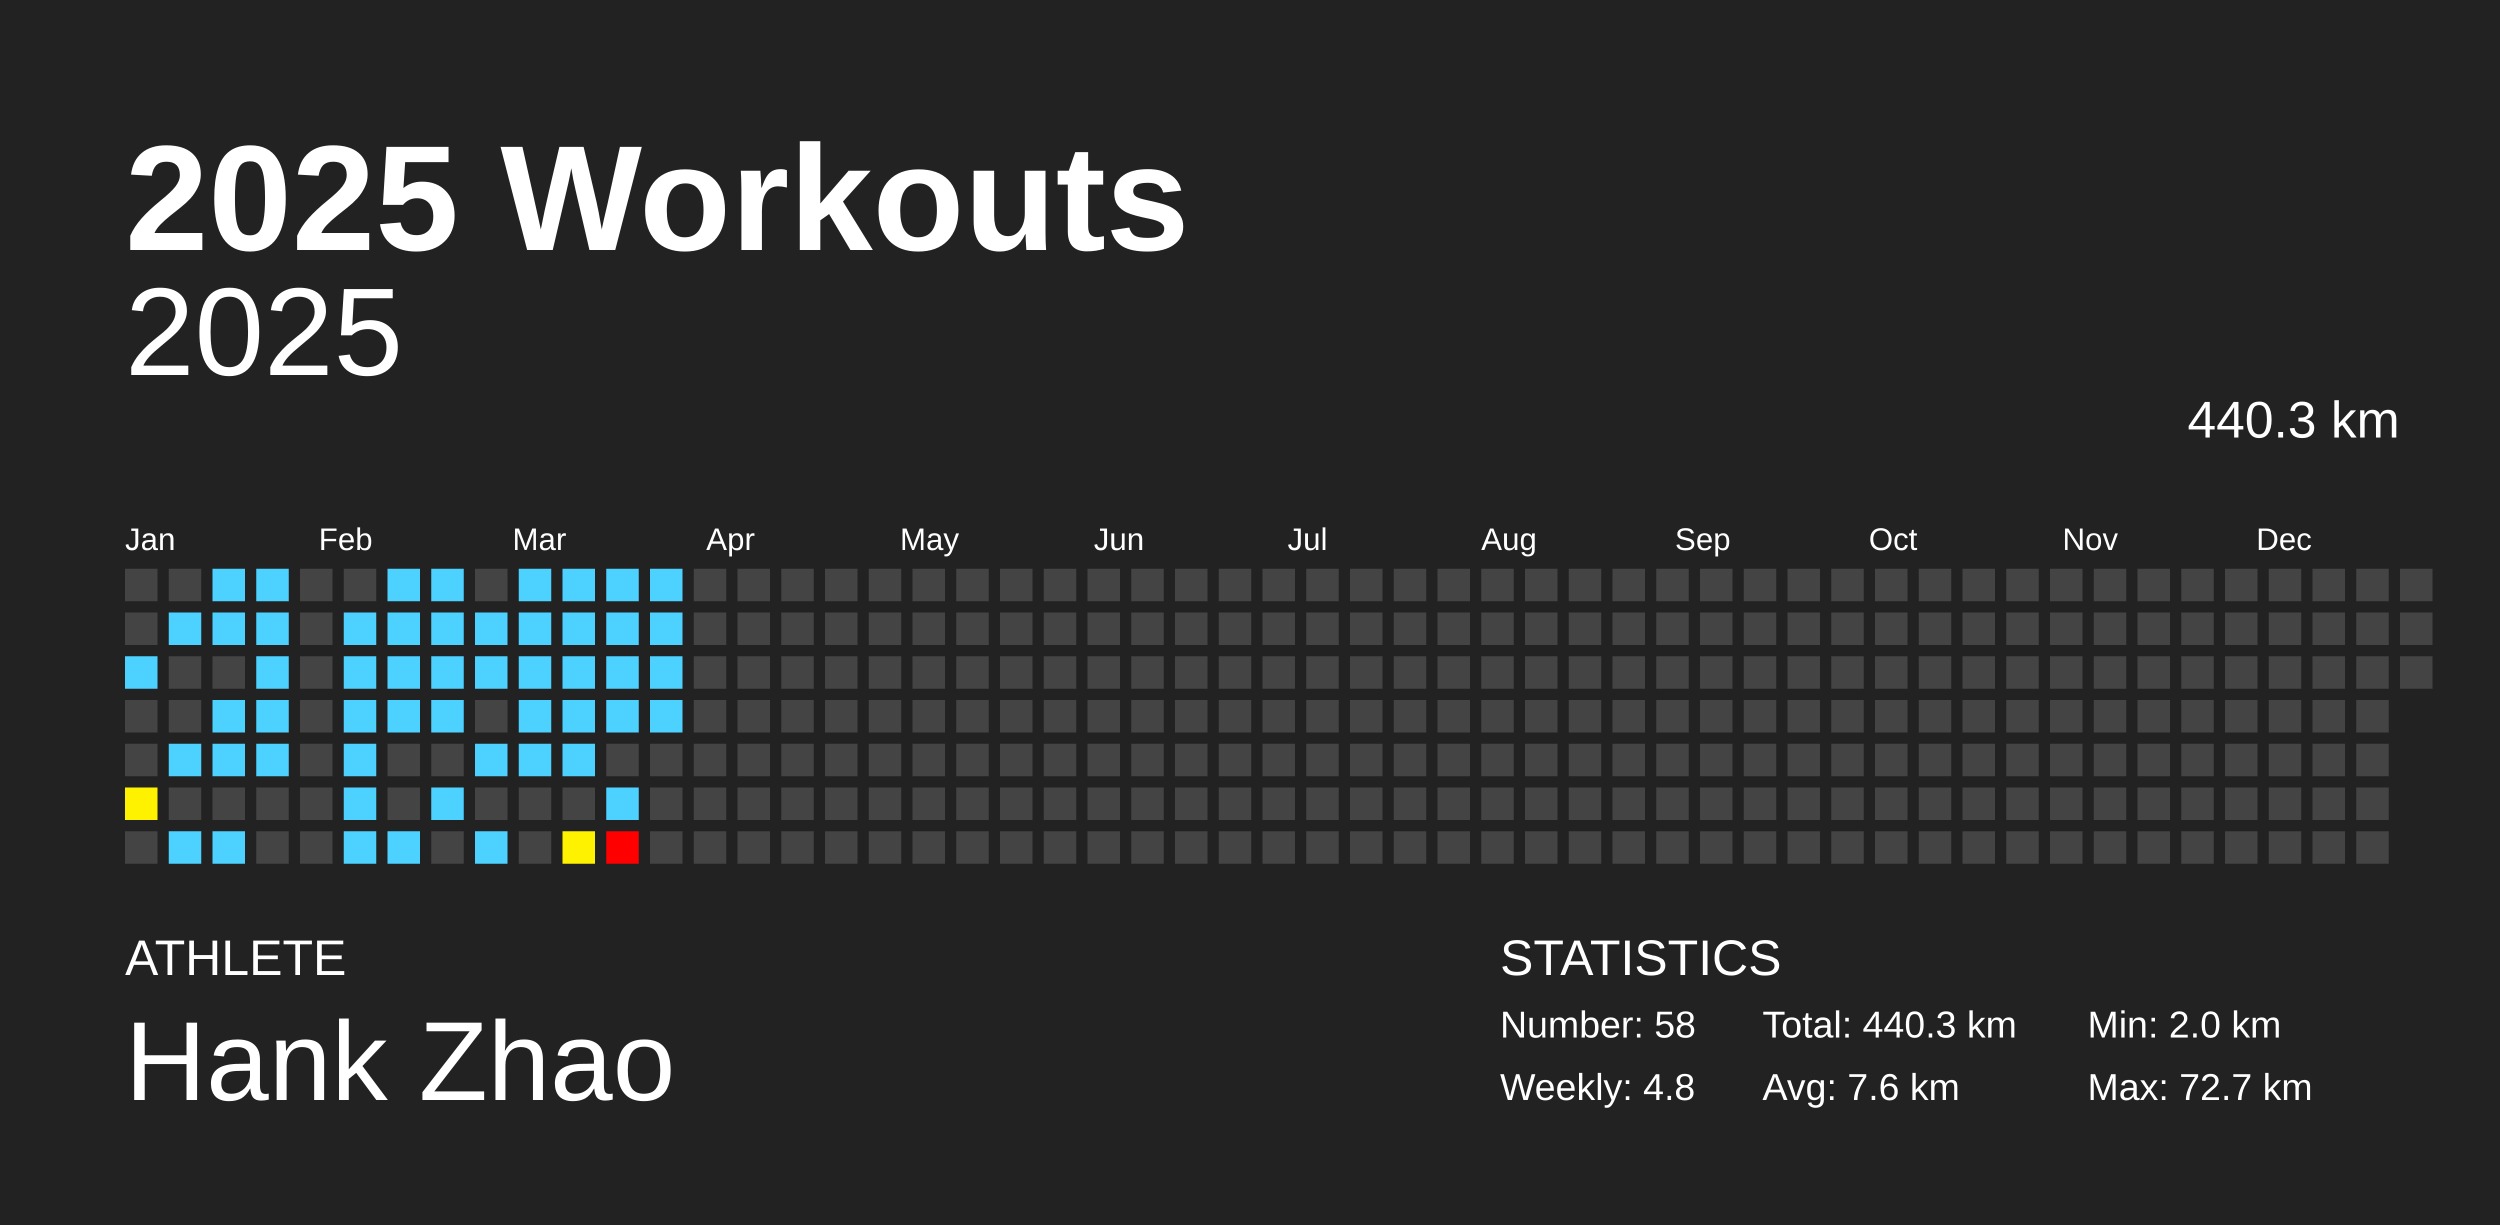
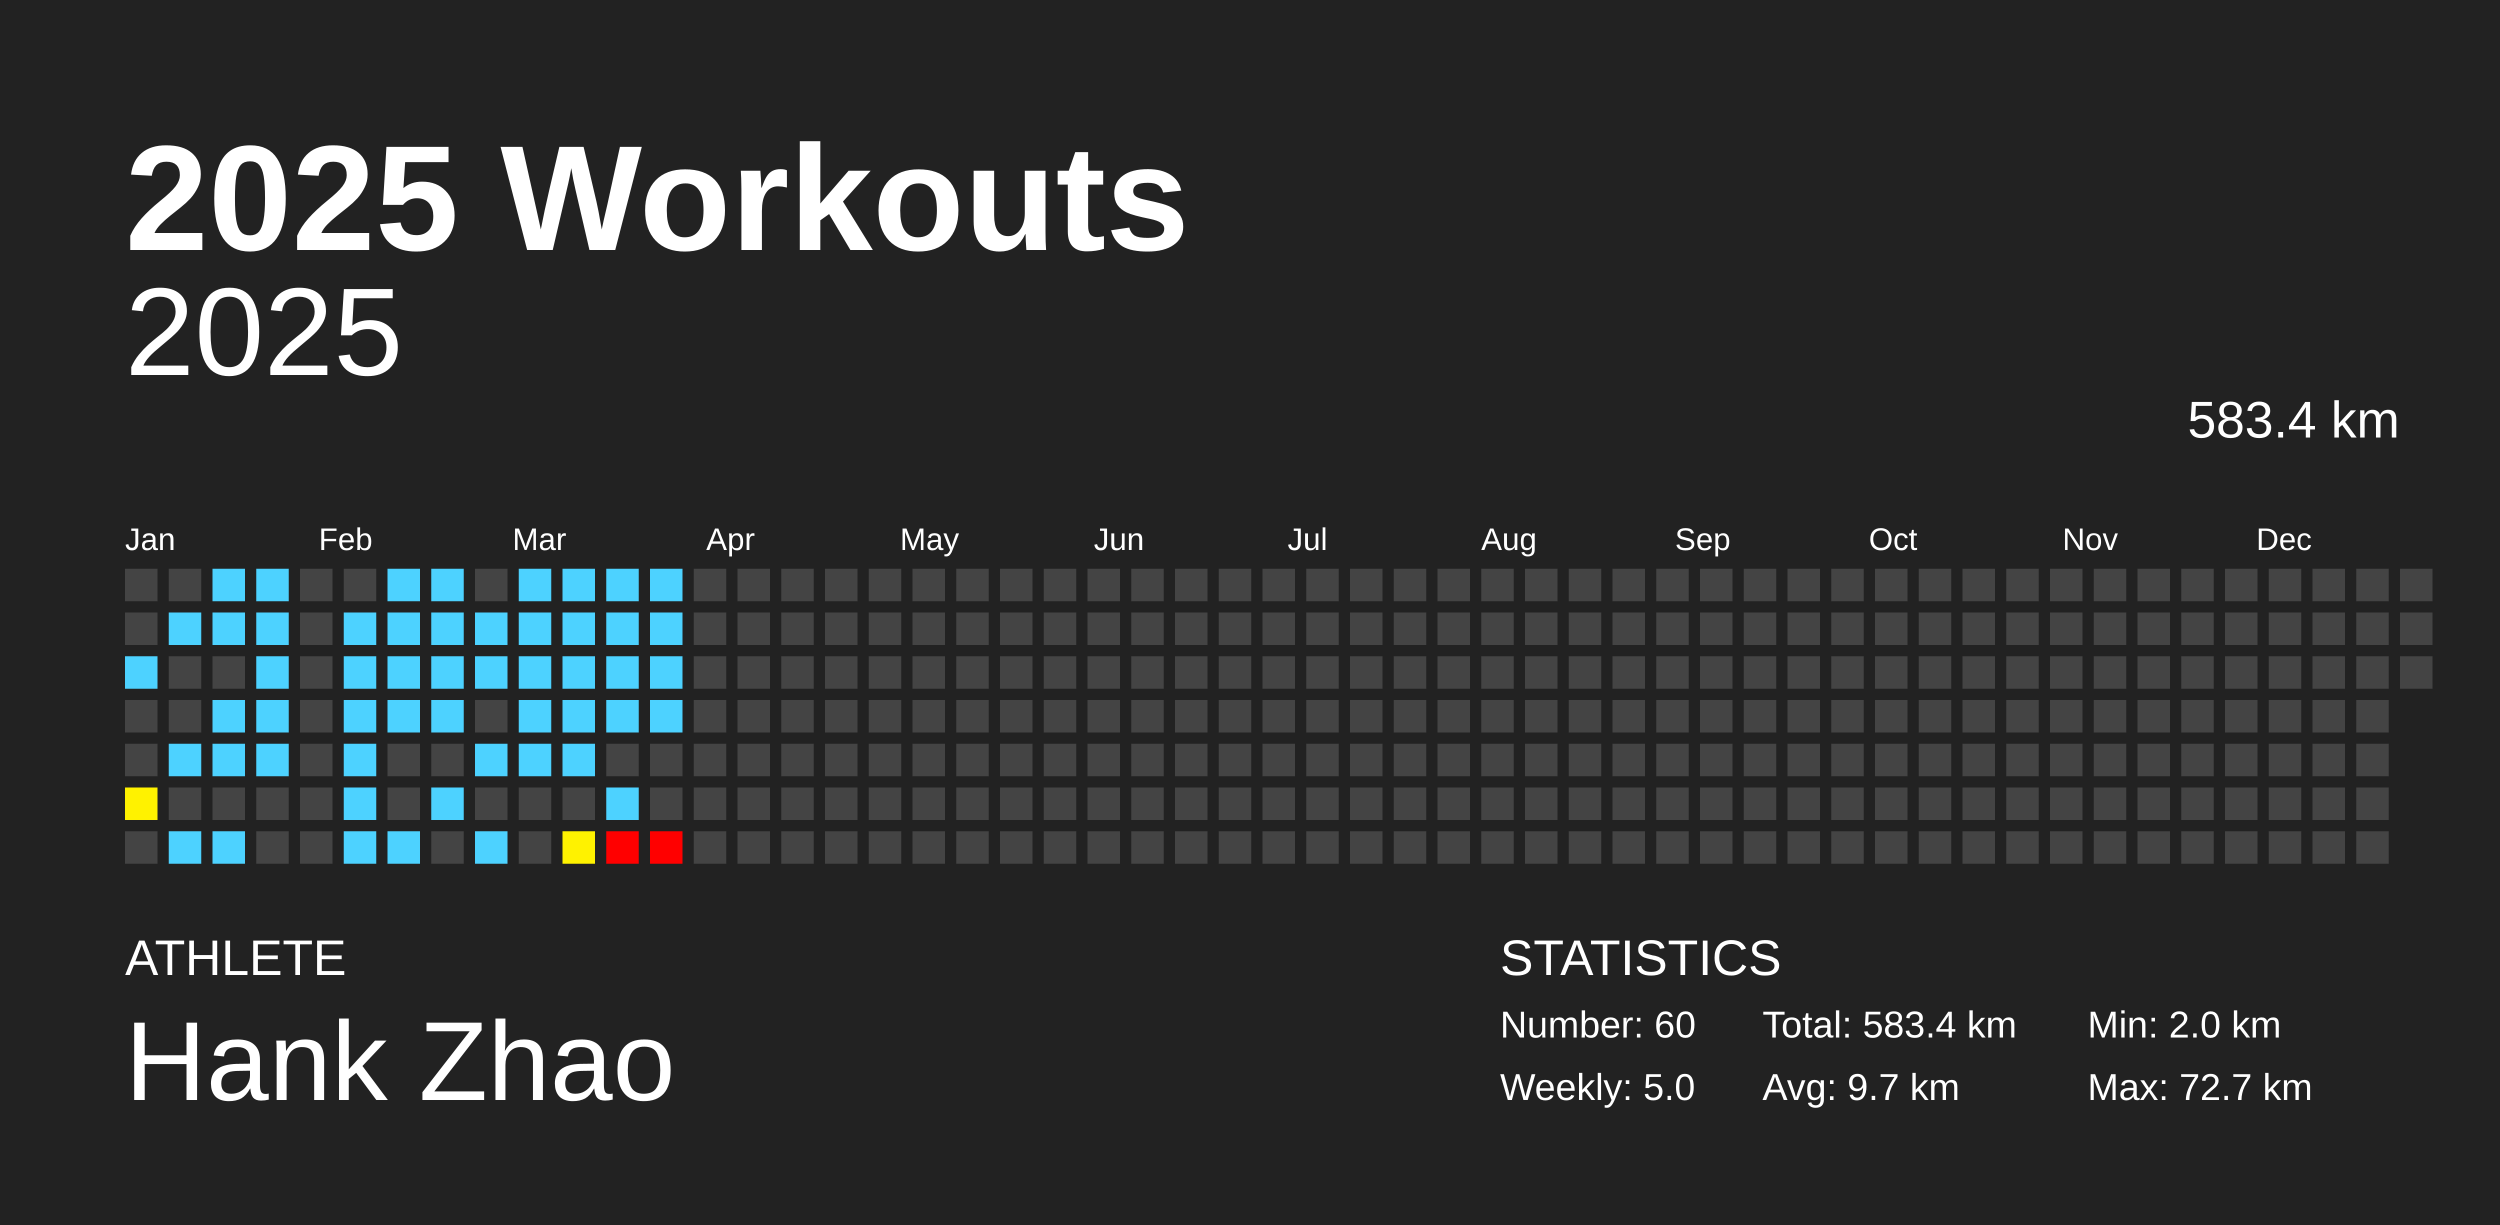
<svg xmlns="http://www.w3.org/2000/svg" baseProfile="full" height="98mm" version="1.1" viewBox="0,0,200,98" width="200mm">
  <defs />
  <rect fill="#222222" height="98" width="200" x="0" y="0" />
  <text fill="#FFFFFF" style="font-size:12px; font-family:Arial; font-weight:bold;" x="10" y="20">2025 Workouts</text>
  <text fill="#FFFFFF" style="font-size:4px; font-family:Arial" x="10" y="78">ATHLETE</text>
  <text fill="#FFFFFF" style="font-size:9px; font-family:Arial" x="10" y="88">Hank Zhao</text>
  <text fill="#FFFFFF" style="font-size:4px; font-family:Arial" x="120" y="78">STATISTICS</text>
-   <text fill="#FFFFFF" style="font-size:3px; font-family:Arial" x="120" y="83">Number: 58</text>
-   <text fill="#FFFFFF" style="font-size:3px; font-family:Arial" x="120" y="88">Weekly: 4.8</text>
-   <text fill="#FFFFFF" style="font-size:3px; font-family:Arial" x="141" y="83">Total: 440.3 km</text>
-   <text fill="#FFFFFF" style="font-size:3px; font-family:Arial" x="141" y="88">Avg: 7.6 km</text>
+   <text fill="#FFFFFF" style="font-size:3px; font-family:Arial" x="120" y="83">Number: 60</text>
+   <text fill="#FFFFFF" style="font-size:3px; font-family:Arial" x="120" y="88">Weekly: 5.0</text>
+   <text fill="#FFFFFF" style="font-size:3px; font-family:Arial" x="141" y="83">Total: 583.4 km</text>
+   <text fill="#FFFFFF" style="font-size:3px; font-family:Arial" x="141" y="88">Avg: 9.7 km</text>
  <text fill="#FFFFFF" style="font-size:3px; font-family:Arial" x="167" y="83">Min: 2.0 km</text>
  <text fill="#FFFFFF" style="font-size:3px; font-family:Arial" x="167" y="88">Max: 72.7 km</text>
  <text alignment-baseline="hanging" fill="#FFFFFF" style="font-size:10.0px; font-family:Arial;" x="10" y="30">2025</text>
-   <text alignment-baseline="hanging" fill="#FFFFFF" style="font-size:4.125px; font-family:Arial;" x="175" y="35">440.3 km</text>
+   <text alignment-baseline="hanging" fill="#FFFFFF" style="font-size:4.125px; font-family:Arial;" x="175" y="35">583.4 km</text>
  <text fill="#FFFFFF" style="font-size:2.5px; font-family:Arial" x="10.0" y="44">Jan</text>
  <text fill="#FFFFFF" style="font-size:2.5px; font-family:Arial" x="25.5" y="44">Feb</text>
  <text fill="#FFFFFF" style="font-size:2.5px; font-family:Arial" x="41.0" y="44">Mar</text>
  <text fill="#FFFFFF" style="font-size:2.5px; font-family:Arial" x="56.5" y="44">Apr</text>
  <text fill="#FFFFFF" style="font-size:2.5px; font-family:Arial" x="72.0" y="44">May</text>
  <text fill="#FFFFFF" style="font-size:2.5px; font-family:Arial" x="87.5" y="44">Jun</text>
  <text fill="#FFFFFF" style="font-size:2.5px; font-family:Arial" x="103.0" y="44">Jul</text>
  <text fill="#FFFFFF" style="font-size:2.5px; font-family:Arial" x="118.5" y="44">Aug</text>
  <text fill="#FFFFFF" style="font-size:2.5px; font-family:Arial" x="134.0" y="44">Sep</text>
  <text fill="#FFFFFF" style="font-size:2.5px; font-family:Arial" x="149.5" y="44">Oct</text>
  <text fill="#FFFFFF" style="font-size:2.5px; font-family:Arial" x="165.0" y="44">Nov</text>
  <text fill="#FFFFFF" style="font-size:2.5px; font-family:Arial" x="180.5" y="44">Dec</text>
  <rect fill="#444444" height="2.6" width="2.6" x="10.0" y="45.5" />
  <rect fill="#444444" height="2.6" width="2.6" x="10.0" y="49.0" />
  <rect fill="#4dd2ff" height="2.6" width="2.6" x="10.0" y="52.5" />
  <rect fill="#444444" height="2.6" width="2.6" x="10.0" y="56.0" />
  <rect fill="#444444" height="2.6" width="2.6" x="10.0" y="59.5" />
  <rect fill="#fff200" height="2.6" width="2.6" x="10.0" y="63.0" />
  <rect fill="#444444" height="2.6" width="2.6" x="10.0" y="66.5" />
  <rect fill="#444444" height="2.6" width="2.6" x="13.5" y="45.5" />
  <rect fill="#4dd2ff" height="2.6" width="2.6" x="13.5" y="49.0" />
  <rect fill="#444444" height="2.6" width="2.6" x="13.5" y="52.5" />
  <rect fill="#444444" height="2.6" width="2.6" x="13.5" y="56.0" />
  <rect fill="#4dd2ff" height="2.6" width="2.6" x="13.5" y="59.5" />
  <rect fill="#444444" height="2.6" width="2.6" x="13.5" y="63.0" />
  <rect fill="#4dd2ff" height="2.6" width="2.6" x="13.5" y="66.5" />
  <rect fill="#4dd2ff" height="2.6" width="2.6" x="17.0" y="45.5" />
  <rect fill="#4dd2ff" height="2.6" width="2.6" x="17.0" y="49.0" />
  <rect fill="#444444" height="2.6" width="2.6" x="17.0" y="52.5" />
  <rect fill="#4dd2ff" height="2.6" width="2.6" x="17.0" y="56.0" />
  <rect fill="#4dd2ff" height="2.6" width="2.6" x="17.0" y="59.5" />
  <rect fill="#444444" height="2.6" width="2.6" x="17.0" y="63.0" />
  <rect fill="#4dd2ff" height="2.6" width="2.6" x="17.0" y="66.5" />
  <rect fill="#4dd2ff" height="2.6" width="2.6" x="20.5" y="45.5" />
  <rect fill="#4dd2ff" height="2.6" width="2.6" x="20.5" y="49.0" />
  <rect fill="#4dd2ff" height="2.6" width="2.6" x="20.5" y="52.5" />
  <rect fill="#4dd2ff" height="2.6" width="2.6" x="20.5" y="56.0" />
  <rect fill="#4dd2ff" height="2.6" width="2.6" x="20.5" y="59.5" />
  <rect fill="#444444" height="2.6" width="2.6" x="20.5" y="63.0" />
  <rect fill="#444444" height="2.6" width="2.6" x="20.5" y="66.5" />
  <rect fill="#444444" height="2.6" width="2.6" x="24.0" y="45.5" />
  <rect fill="#444444" height="2.6" width="2.6" x="24.0" y="49.0" />
  <rect fill="#444444" height="2.6" width="2.6" x="24.0" y="52.5" />
  <rect fill="#444444" height="2.6" width="2.6" x="24.0" y="56.0" />
  <rect fill="#444444" height="2.6" width="2.6" x="24.0" y="59.5" />
  <rect fill="#444444" height="2.6" width="2.6" x="24.0" y="63.0" />
  <rect fill="#444444" height="2.6" width="2.6" x="24.0" y="66.5" />
  <rect fill="#444444" height="2.6" width="2.6" x="27.5" y="45.5" />
  <rect fill="#4dd2ff" height="2.6" width="2.6" x="27.5" y="49.0" />
  <rect fill="#4dd2ff" height="2.6" width="2.6" x="27.5" y="52.5" />
  <rect fill="#4dd2ff" height="2.6" width="2.6" x="27.5" y="56.0" />
  <rect fill="#4dd2ff" height="2.6" width="2.6" x="27.5" y="59.5" />
  <rect fill="#4dd2ff" height="2.6" width="2.6" x="27.5" y="63.0" />
  <rect fill="#4dd2ff" height="2.6" width="2.6" x="27.5" y="66.5" />
  <rect fill="#4dd2ff" height="2.6" width="2.6" x="31.0" y="45.5" />
  <rect fill="#4dd2ff" height="2.6" width="2.6" x="31.0" y="49.0" />
  <rect fill="#4dd2ff" height="2.6" width="2.6" x="31.0" y="52.5" />
  <rect fill="#4dd2ff" height="2.6" width="2.6" x="31.0" y="56.0" />
  <rect fill="#444444" height="2.6" width="2.6" x="31.0" y="59.5" />
  <rect fill="#444444" height="2.6" width="2.6" x="31.0" y="63.0" />
  <rect fill="#4dd2ff" height="2.6" width="2.6" x="31.0" y="66.5" />
  <rect fill="#4dd2ff" height="2.6" width="2.6" x="34.5" y="45.5" />
  <rect fill="#4dd2ff" height="2.6" width="2.6" x="34.5" y="49.0" />
  <rect fill="#4dd2ff" height="2.6" width="2.6" x="34.5" y="52.5" />
  <rect fill="#4dd2ff" height="2.6" width="2.6" x="34.5" y="56.0" />
  <rect fill="#444444" height="2.6" width="2.6" x="34.5" y="59.5" />
  <rect fill="#4dd2ff" height="2.6" width="2.6" x="34.5" y="63.0" />
  <rect fill="#444444" height="2.6" width="2.6" x="34.5" y="66.5" />
  <rect fill="#444444" height="2.6" width="2.6" x="38.0" y="45.5" />
  <rect fill="#4dd2ff" height="2.6" width="2.6" x="38.0" y="49.0" />
  <rect fill="#4dd2ff" height="2.6" width="2.6" x="38.0" y="52.5" />
  <rect fill="#444444" height="2.6" width="2.6" x="38.0" y="56.0" />
  <rect fill="#4dd2ff" height="2.6" width="2.6" x="38.0" y="59.5" />
  <rect fill="#444444" height="2.6" width="2.6" x="38.0" y="63.0" />
  <rect fill="#4dd2ff" height="2.6" width="2.6" x="38.0" y="66.5" />
  <rect fill="#4dd2ff" height="2.6" width="2.6" x="41.5" y="45.5" />
  <rect fill="#4dd2ff" height="2.6" width="2.6" x="41.5" y="49.0" />
  <rect fill="#4dd2ff" height="2.6" width="2.6" x="41.5" y="52.5" />
  <rect fill="#4dd2ff" height="2.6" width="2.6" x="41.5" y="56.0" />
  <rect fill="#4dd2ff" height="2.6" width="2.6" x="41.5" y="59.5" />
  <rect fill="#444444" height="2.6" width="2.6" x="41.5" y="63.0" />
  <rect fill="#444444" height="2.6" width="2.6" x="41.5" y="66.5" />
  <rect fill="#4dd2ff" height="2.6" width="2.6" x="45.0" y="45.5" />
  <rect fill="#4dd2ff" height="2.6" width="2.6" x="45.0" y="49.0" />
  <rect fill="#4dd2ff" height="2.6" width="2.6" x="45.0" y="52.5" />
  <rect fill="#4dd2ff" height="2.6" width="2.6" x="45.0" y="56.0" />
  <rect fill="#4dd2ff" height="2.6" width="2.6" x="45.0" y="59.5" />
  <rect fill="#444444" height="2.6" width="2.6" x="45.0" y="63.0" />
  <rect fill="#fff200" height="2.6" width="2.6" x="45.0" y="66.5" />
  <rect fill="#4dd2ff" height="2.6" width="2.6" x="48.5" y="45.5" />
  <rect fill="#4dd2ff" height="2.6" width="2.6" x="48.5" y="49.0" />
  <rect fill="#4dd2ff" height="2.6" width="2.6" x="48.5" y="52.5" />
  <rect fill="#4dd2ff" height="2.6" width="2.6" x="48.5" y="56.0" />
  <rect fill="#444444" height="2.6" width="2.6" x="48.5" y="59.5" />
  <rect fill="#4dd2ff" height="2.6" width="2.6" x="48.5" y="63.0" />
  <rect fill="red" height="2.6" width="2.6" x="48.5" y="66.5" />
  <rect fill="#4dd2ff" height="2.6" width="2.6" x="52.0" y="45.5" />
  <rect fill="#4dd2ff" height="2.6" width="2.6" x="52.0" y="49.0" />
  <rect fill="#4dd2ff" height="2.6" width="2.6" x="52.0" y="52.5" />
  <rect fill="#4dd2ff" height="2.6" width="2.6" x="52.0" y="56.0" />
  <rect fill="#444444" height="2.6" width="2.6" x="52.0" y="59.5" />
  <rect fill="#444444" height="2.6" width="2.6" x="52.0" y="63.0" />
-   <rect fill="#444444" height="2.6" width="2.6" x="52.0" y="66.5" />
+   <rect fill="red" height="2.6" width="2.6" x="52.0" y="66.5" />
  <rect fill="#444444" height="2.6" width="2.6" x="55.5" y="45.5" />
  <rect fill="#444444" height="2.6" width="2.6" x="55.5" y="49.0" />
  <rect fill="#444444" height="2.6" width="2.6" x="55.5" y="52.5" />
  <rect fill="#444444" height="2.6" width="2.6" x="55.5" y="56.0" />
  <rect fill="#444444" height="2.6" width="2.6" x="55.5" y="59.5" />
  <rect fill="#444444" height="2.6" width="2.6" x="55.5" y="63.0" />
  <rect fill="#444444" height="2.6" width="2.6" x="55.5" y="66.5" />
  <rect fill="#444444" height="2.6" width="2.6" x="59.0" y="45.5" />
  <rect fill="#444444" height="2.6" width="2.6" x="59.0" y="49.0" />
  <rect fill="#444444" height="2.6" width="2.6" x="59.0" y="52.5" />
  <rect fill="#444444" height="2.6" width="2.6" x="59.0" y="56.0" />
  <rect fill="#444444" height="2.6" width="2.6" x="59.0" y="59.5" />
  <rect fill="#444444" height="2.6" width="2.6" x="59.0" y="63.0" />
  <rect fill="#444444" height="2.6" width="2.6" x="59.0" y="66.5" />
  <rect fill="#444444" height="2.6" width="2.6" x="62.5" y="45.5" />
  <rect fill="#444444" height="2.6" width="2.6" x="62.5" y="49.0" />
  <rect fill="#444444" height="2.6" width="2.6" x="62.5" y="52.5" />
  <rect fill="#444444" height="2.6" width="2.6" x="62.5" y="56.0" />
  <rect fill="#444444" height="2.6" width="2.6" x="62.5" y="59.5" />
  <rect fill="#444444" height="2.6" width="2.6" x="62.5" y="63.0" />
  <rect fill="#444444" height="2.6" width="2.6" x="62.5" y="66.5" />
  <rect fill="#444444" height="2.6" width="2.6" x="66.0" y="45.5" />
  <rect fill="#444444" height="2.6" width="2.6" x="66.0" y="49.0" />
  <rect fill="#444444" height="2.6" width="2.6" x="66.0" y="52.5" />
  <rect fill="#444444" height="2.6" width="2.6" x="66.0" y="56.0" />
  <rect fill="#444444" height="2.6" width="2.6" x="66.0" y="59.5" />
  <rect fill="#444444" height="2.6" width="2.6" x="66.0" y="63.0" />
  <rect fill="#444444" height="2.6" width="2.6" x="66.0" y="66.5" />
  <rect fill="#444444" height="2.6" width="2.6" x="69.5" y="45.5" />
  <rect fill="#444444" height="2.6" width="2.6" x="69.5" y="49.0" />
  <rect fill="#444444" height="2.6" width="2.6" x="69.5" y="52.5" />
  <rect fill="#444444" height="2.6" width="2.6" x="69.5" y="56.0" />
  <rect fill="#444444" height="2.6" width="2.6" x="69.5" y="59.5" />
  <rect fill="#444444" height="2.6" width="2.6" x="69.5" y="63.0" />
  <rect fill="#444444" height="2.6" width="2.6" x="69.5" y="66.5" />
  <rect fill="#444444" height="2.6" width="2.6" x="73.0" y="45.5" />
  <rect fill="#444444" height="2.6" width="2.6" x="73.0" y="49.0" />
  <rect fill="#444444" height="2.6" width="2.6" x="73.0" y="52.5" />
  <rect fill="#444444" height="2.6" width="2.6" x="73.0" y="56.0" />
  <rect fill="#444444" height="2.6" width="2.6" x="73.0" y="59.5" />
  <rect fill="#444444" height="2.6" width="2.6" x="73.0" y="63.0" />
  <rect fill="#444444" height="2.6" width="2.6" x="73.0" y="66.5" />
  <rect fill="#444444" height="2.6" width="2.6" x="76.5" y="45.5" />
  <rect fill="#444444" height="2.6" width="2.6" x="76.5" y="49.0" />
  <rect fill="#444444" height="2.6" width="2.6" x="76.5" y="52.5" />
  <rect fill="#444444" height="2.6" width="2.6" x="76.5" y="56.0" />
  <rect fill="#444444" height="2.6" width="2.6" x="76.5" y="59.5" />
  <rect fill="#444444" height="2.6" width="2.6" x="76.5" y="63.0" />
  <rect fill="#444444" height="2.6" width="2.6" x="76.5" y="66.5" />
  <rect fill="#444444" height="2.6" width="2.6" x="80.0" y="45.5" />
  <rect fill="#444444" height="2.6" width="2.6" x="80.0" y="49.0" />
  <rect fill="#444444" height="2.6" width="2.6" x="80.0" y="52.5" />
  <rect fill="#444444" height="2.6" width="2.6" x="80.0" y="56.0" />
  <rect fill="#444444" height="2.6" width="2.6" x="80.0" y="59.5" />
  <rect fill="#444444" height="2.6" width="2.6" x="80.0" y="63.0" />
  <rect fill="#444444" height="2.6" width="2.6" x="80.0" y="66.5" />
  <rect fill="#444444" height="2.6" width="2.6" x="83.5" y="45.5" />
  <rect fill="#444444" height="2.6" width="2.6" x="83.5" y="49.0" />
  <rect fill="#444444" height="2.6" width="2.6" x="83.5" y="52.5" />
  <rect fill="#444444" height="2.6" width="2.6" x="83.5" y="56.0" />
  <rect fill="#444444" height="2.6" width="2.6" x="83.5" y="59.5" />
  <rect fill="#444444" height="2.6" width="2.6" x="83.5" y="63.0" />
  <rect fill="#444444" height="2.6" width="2.6" x="83.5" y="66.5" />
  <rect fill="#444444" height="2.6" width="2.6" x="87.0" y="45.5" />
  <rect fill="#444444" height="2.6" width="2.6" x="87.0" y="49.0" />
  <rect fill="#444444" height="2.6" width="2.6" x="87.0" y="52.5" />
  <rect fill="#444444" height="2.6" width="2.6" x="87.0" y="56.0" />
  <rect fill="#444444" height="2.6" width="2.6" x="87.0" y="59.5" />
  <rect fill="#444444" height="2.6" width="2.6" x="87.0" y="63.0" />
  <rect fill="#444444" height="2.6" width="2.6" x="87.0" y="66.5" />
  <rect fill="#444444" height="2.6" width="2.6" x="90.5" y="45.5" />
  <rect fill="#444444" height="2.6" width="2.6" x="90.5" y="49.0" />
  <rect fill="#444444" height="2.6" width="2.6" x="90.5" y="52.5" />
  <rect fill="#444444" height="2.6" width="2.6" x="90.5" y="56.0" />
  <rect fill="#444444" height="2.6" width="2.6" x="90.5" y="59.5" />
  <rect fill="#444444" height="2.6" width="2.6" x="90.5" y="63.0" />
  <rect fill="#444444" height="2.6" width="2.6" x="90.5" y="66.5" />
  <rect fill="#444444" height="2.6" width="2.6" x="94.0" y="45.5" />
  <rect fill="#444444" height="2.6" width="2.6" x="94.0" y="49.0" />
  <rect fill="#444444" height="2.6" width="2.6" x="94.0" y="52.5" />
  <rect fill="#444444" height="2.6" width="2.6" x="94.0" y="56.0" />
  <rect fill="#444444" height="2.6" width="2.6" x="94.0" y="59.5" />
  <rect fill="#444444" height="2.6" width="2.6" x="94.0" y="63.0" />
  <rect fill="#444444" height="2.6" width="2.6" x="94.0" y="66.5" />
  <rect fill="#444444" height="2.6" width="2.6" x="97.5" y="45.5" />
  <rect fill="#444444" height="2.6" width="2.6" x="97.5" y="49.0" />
  <rect fill="#444444" height="2.6" width="2.6" x="97.5" y="52.5" />
  <rect fill="#444444" height="2.6" width="2.6" x="97.5" y="56.0" />
  <rect fill="#444444" height="2.6" width="2.6" x="97.5" y="59.5" />
  <rect fill="#444444" height="2.6" width="2.6" x="97.5" y="63.0" />
  <rect fill="#444444" height="2.6" width="2.6" x="97.5" y="66.5" />
  <rect fill="#444444" height="2.6" width="2.6" x="101.0" y="45.5" />
  <rect fill="#444444" height="2.6" width="2.6" x="101.0" y="49.0" />
  <rect fill="#444444" height="2.6" width="2.6" x="101.0" y="52.5" />
  <rect fill="#444444" height="2.6" width="2.6" x="101.0" y="56.0" />
  <rect fill="#444444" height="2.6" width="2.6" x="101.0" y="59.5" />
  <rect fill="#444444" height="2.6" width="2.6" x="101.0" y="63.0" />
  <rect fill="#444444" height="2.6" width="2.6" x="101.0" y="66.5" />
  <rect fill="#444444" height="2.6" width="2.6" x="104.5" y="45.5" />
  <rect fill="#444444" height="2.6" width="2.6" x="104.5" y="49.0" />
  <rect fill="#444444" height="2.6" width="2.6" x="104.5" y="52.5" />
  <rect fill="#444444" height="2.6" width="2.6" x="104.5" y="56.0" />
  <rect fill="#444444" height="2.6" width="2.6" x="104.5" y="59.5" />
  <rect fill="#444444" height="2.6" width="2.6" x="104.5" y="63.0" />
  <rect fill="#444444" height="2.6" width="2.6" x="104.5" y="66.5" />
  <rect fill="#444444" height="2.6" width="2.6" x="108.0" y="45.5" />
  <rect fill="#444444" height="2.6" width="2.6" x="108.0" y="49.0" />
  <rect fill="#444444" height="2.6" width="2.6" x="108.0" y="52.5" />
  <rect fill="#444444" height="2.6" width="2.6" x="108.0" y="56.0" />
  <rect fill="#444444" height="2.6" width="2.6" x="108.0" y="59.5" />
  <rect fill="#444444" height="2.6" width="2.6" x="108.0" y="63.0" />
  <rect fill="#444444" height="2.6" width="2.6" x="108.0" y="66.5" />
  <rect fill="#444444" height="2.6" width="2.6" x="111.5" y="45.5" />
  <rect fill="#444444" height="2.6" width="2.6" x="111.5" y="49.0" />
  <rect fill="#444444" height="2.6" width="2.6" x="111.5" y="52.5" />
  <rect fill="#444444" height="2.6" width="2.6" x="111.5" y="56.0" />
  <rect fill="#444444" height="2.6" width="2.6" x="111.5" y="59.5" />
  <rect fill="#444444" height="2.6" width="2.6" x="111.5" y="63.0" />
  <rect fill="#444444" height="2.6" width="2.6" x="111.5" y="66.5" />
  <rect fill="#444444" height="2.6" width="2.6" x="115.0" y="45.5" />
  <rect fill="#444444" height="2.6" width="2.6" x="115.0" y="49.0" />
  <rect fill="#444444" height="2.6" width="2.6" x="115.0" y="52.5" />
  <rect fill="#444444" height="2.6" width="2.6" x="115.0" y="56.0" />
  <rect fill="#444444" height="2.6" width="2.6" x="115.0" y="59.5" />
  <rect fill="#444444" height="2.6" width="2.6" x="115.0" y="63.0" />
  <rect fill="#444444" height="2.6" width="2.6" x="115.0" y="66.5" />
  <rect fill="#444444" height="2.6" width="2.6" x="118.5" y="45.5" />
  <rect fill="#444444" height="2.6" width="2.6" x="118.5" y="49.0" />
  <rect fill="#444444" height="2.6" width="2.6" x="118.5" y="52.5" />
  <rect fill="#444444" height="2.6" width="2.6" x="118.5" y="56.0" />
  <rect fill="#444444" height="2.6" width="2.6" x="118.5" y="59.5" />
  <rect fill="#444444" height="2.6" width="2.6" x="118.5" y="63.0" />
  <rect fill="#444444" height="2.6" width="2.6" x="118.5" y="66.5" />
  <rect fill="#444444" height="2.6" width="2.6" x="122.0" y="45.5" />
  <rect fill="#444444" height="2.6" width="2.6" x="122.0" y="49.0" />
  <rect fill="#444444" height="2.6" width="2.6" x="122.0" y="52.5" />
  <rect fill="#444444" height="2.6" width="2.6" x="122.0" y="56.0" />
  <rect fill="#444444" height="2.6" width="2.6" x="122.0" y="59.5" />
  <rect fill="#444444" height="2.6" width="2.6" x="122.0" y="63.0" />
  <rect fill="#444444" height="2.6" width="2.6" x="122.0" y="66.5" />
  <rect fill="#444444" height="2.6" width="2.6" x="125.5" y="45.5" />
  <rect fill="#444444" height="2.6" width="2.6" x="125.5" y="49.0" />
  <rect fill="#444444" height="2.6" width="2.6" x="125.5" y="52.5" />
  <rect fill="#444444" height="2.6" width="2.6" x="125.5" y="56.0" />
  <rect fill="#444444" height="2.6" width="2.6" x="125.5" y="59.5" />
  <rect fill="#444444" height="2.6" width="2.6" x="125.5" y="63.0" />
  <rect fill="#444444" height="2.6" width="2.6" x="125.5" y="66.5" />
  <rect fill="#444444" height="2.6" width="2.6" x="129.0" y="45.5" />
  <rect fill="#444444" height="2.6" width="2.6" x="129.0" y="49.0" />
  <rect fill="#444444" height="2.6" width="2.6" x="129.0" y="52.5" />
  <rect fill="#444444" height="2.6" width="2.6" x="129.0" y="56.0" />
  <rect fill="#444444" height="2.6" width="2.6" x="129.0" y="59.5" />
  <rect fill="#444444" height="2.6" width="2.6" x="129.0" y="63.0" />
  <rect fill="#444444" height="2.6" width="2.6" x="129.0" y="66.5" />
  <rect fill="#444444" height="2.6" width="2.6" x="132.5" y="45.5" />
  <rect fill="#444444" height="2.6" width="2.6" x="132.5" y="49.0" />
  <rect fill="#444444" height="2.6" width="2.6" x="132.5" y="52.5" />
  <rect fill="#444444" height="2.6" width="2.6" x="132.5" y="56.0" />
  <rect fill="#444444" height="2.6" width="2.6" x="132.5" y="59.5" />
  <rect fill="#444444" height="2.6" width="2.6" x="132.5" y="63.0" />
  <rect fill="#444444" height="2.6" width="2.6" x="132.5" y="66.5" />
  <rect fill="#444444" height="2.6" width="2.6" x="136.0" y="45.5" />
  <rect fill="#444444" height="2.6" width="2.6" x="136.0" y="49.0" />
  <rect fill="#444444" height="2.6" width="2.6" x="136.0" y="52.5" />
  <rect fill="#444444" height="2.6" width="2.6" x="136.0" y="56.0" />
  <rect fill="#444444" height="2.6" width="2.6" x="136.0" y="59.5" />
  <rect fill="#444444" height="2.6" width="2.6" x="136.0" y="63.0" />
  <rect fill="#444444" height="2.6" width="2.6" x="136.0" y="66.5" />
  <rect fill="#444444" height="2.6" width="2.6" x="139.5" y="45.5" />
  <rect fill="#444444" height="2.6" width="2.6" x="139.5" y="49.0" />
  <rect fill="#444444" height="2.6" width="2.6" x="139.5" y="52.5" />
  <rect fill="#444444" height="2.6" width="2.6" x="139.5" y="56.0" />
  <rect fill="#444444" height="2.6" width="2.6" x="139.5" y="59.5" />
  <rect fill="#444444" height="2.6" width="2.6" x="139.5" y="63.0" />
  <rect fill="#444444" height="2.6" width="2.6" x="139.5" y="66.5" />
  <rect fill="#444444" height="2.6" width="2.6" x="143.0" y="45.5" />
  <rect fill="#444444" height="2.6" width="2.6" x="143.0" y="49.0" />
  <rect fill="#444444" height="2.6" width="2.6" x="143.0" y="52.5" />
  <rect fill="#444444" height="2.6" width="2.6" x="143.0" y="56.0" />
  <rect fill="#444444" height="2.6" width="2.6" x="143.0" y="59.5" />
  <rect fill="#444444" height="2.6" width="2.6" x="143.0" y="63.0" />
  <rect fill="#444444" height="2.6" width="2.6" x="143.0" y="66.5" />
  <rect fill="#444444" height="2.6" width="2.6" x="146.5" y="45.5" />
  <rect fill="#444444" height="2.6" width="2.6" x="146.5" y="49.0" />
  <rect fill="#444444" height="2.6" width="2.6" x="146.5" y="52.5" />
  <rect fill="#444444" height="2.6" width="2.6" x="146.5" y="56.0" />
  <rect fill="#444444" height="2.6" width="2.6" x="146.5" y="59.5" />
  <rect fill="#444444" height="2.6" width="2.6" x="146.5" y="63.0" />
  <rect fill="#444444" height="2.6" width="2.6" x="146.5" y="66.5" />
  <rect fill="#444444" height="2.6" width="2.6" x="150.0" y="45.5" />
  <rect fill="#444444" height="2.6" width="2.6" x="150.0" y="49.0" />
  <rect fill="#444444" height="2.6" width="2.6" x="150.0" y="52.5" />
  <rect fill="#444444" height="2.6" width="2.6" x="150.0" y="56.0" />
  <rect fill="#444444" height="2.6" width="2.6" x="150.0" y="59.5" />
  <rect fill="#444444" height="2.6" width="2.6" x="150.0" y="63.0" />
  <rect fill="#444444" height="2.6" width="2.6" x="150.0" y="66.5" />
  <rect fill="#444444" height="2.6" width="2.6" x="153.5" y="45.5" />
  <rect fill="#444444" height="2.6" width="2.6" x="153.5" y="49.0" />
  <rect fill="#444444" height="2.6" width="2.6" x="153.5" y="52.5" />
  <rect fill="#444444" height="2.6" width="2.6" x="153.5" y="56.0" />
  <rect fill="#444444" height="2.6" width="2.6" x="153.5" y="59.5" />
  <rect fill="#444444" height="2.6" width="2.6" x="153.5" y="63.0" />
  <rect fill="#444444" height="2.6" width="2.6" x="153.5" y="66.5" />
  <rect fill="#444444" height="2.6" width="2.6" x="157.0" y="45.5" />
  <rect fill="#444444" height="2.6" width="2.6" x="157.0" y="49.0" />
  <rect fill="#444444" height="2.6" width="2.6" x="157.0" y="52.5" />
  <rect fill="#444444" height="2.6" width="2.6" x="157.0" y="56.0" />
  <rect fill="#444444" height="2.6" width="2.6" x="157.0" y="59.5" />
  <rect fill="#444444" height="2.6" width="2.6" x="157.0" y="63.0" />
  <rect fill="#444444" height="2.6" width="2.6" x="157.0" y="66.5" />
  <rect fill="#444444" height="2.6" width="2.6" x="160.5" y="45.5" />
  <rect fill="#444444" height="2.6" width="2.6" x="160.5" y="49.0" />
  <rect fill="#444444" height="2.6" width="2.6" x="160.5" y="52.5" />
  <rect fill="#444444" height="2.6" width="2.6" x="160.5" y="56.0" />
  <rect fill="#444444" height="2.6" width="2.6" x="160.5" y="59.5" />
  <rect fill="#444444" height="2.6" width="2.6" x="160.5" y="63.0" />
  <rect fill="#444444" height="2.6" width="2.6" x="160.5" y="66.5" />
  <rect fill="#444444" height="2.6" width="2.6" x="164.0" y="45.5" />
  <rect fill="#444444" height="2.6" width="2.6" x="164.0" y="49.0" />
  <rect fill="#444444" height="2.6" width="2.6" x="164.0" y="52.5" />
  <rect fill="#444444" height="2.6" width="2.6" x="164.0" y="56.0" />
  <rect fill="#444444" height="2.6" width="2.6" x="164.0" y="59.5" />
  <rect fill="#444444" height="2.6" width="2.6" x="164.0" y="63.0" />
  <rect fill="#444444" height="2.6" width="2.6" x="164.0" y="66.5" />
  <rect fill="#444444" height="2.6" width="2.6" x="167.5" y="45.5" />
  <rect fill="#444444" height="2.6" width="2.6" x="167.5" y="49.0" />
  <rect fill="#444444" height="2.6" width="2.6" x="167.5" y="52.5" />
  <rect fill="#444444" height="2.6" width="2.6" x="167.5" y="56.0" />
  <rect fill="#444444" height="2.6" width="2.6" x="167.5" y="59.5" />
  <rect fill="#444444" height="2.6" width="2.6" x="167.5" y="63.0" />
  <rect fill="#444444" height="2.6" width="2.6" x="167.5" y="66.5" />
  <rect fill="#444444" height="2.6" width="2.6" x="171.0" y="45.5" />
  <rect fill="#444444" height="2.6" width="2.6" x="171.0" y="49.0" />
  <rect fill="#444444" height="2.6" width="2.6" x="171.0" y="52.5" />
  <rect fill="#444444" height="2.6" width="2.6" x="171.0" y="56.0" />
  <rect fill="#444444" height="2.6" width="2.6" x="171.0" y="59.5" />
  <rect fill="#444444" height="2.6" width="2.6" x="171.0" y="63.0" />
  <rect fill="#444444" height="2.6" width="2.6" x="171.0" y="66.5" />
  <rect fill="#444444" height="2.6" width="2.6" x="174.5" y="45.5" />
  <rect fill="#444444" height="2.6" width="2.6" x="174.5" y="49.0" />
  <rect fill="#444444" height="2.6" width="2.6" x="174.5" y="52.5" />
  <rect fill="#444444" height="2.6" width="2.6" x="174.5" y="56.0" />
  <rect fill="#444444" height="2.6" width="2.6" x="174.5" y="59.5" />
  <rect fill="#444444" height="2.6" width="2.6" x="174.5" y="63.0" />
  <rect fill="#444444" height="2.6" width="2.6" x="174.5" y="66.5" />
  <rect fill="#444444" height="2.6" width="2.6" x="178.0" y="45.5" />
  <rect fill="#444444" height="2.6" width="2.6" x="178.0" y="49.0" />
  <rect fill="#444444" height="2.6" width="2.6" x="178.0" y="52.5" />
  <rect fill="#444444" height="2.6" width="2.6" x="178.0" y="56.0" />
  <rect fill="#444444" height="2.6" width="2.6" x="178.0" y="59.5" />
  <rect fill="#444444" height="2.6" width="2.6" x="178.0" y="63.0" />
  <rect fill="#444444" height="2.6" width="2.6" x="178.0" y="66.5" />
  <rect fill="#444444" height="2.6" width="2.6" x="181.5" y="45.5" />
  <rect fill="#444444" height="2.6" width="2.6" x="181.5" y="49.0" />
  <rect fill="#444444" height="2.6" width="2.6" x="181.5" y="52.5" />
  <rect fill="#444444" height="2.6" width="2.6" x="181.5" y="56.0" />
  <rect fill="#444444" height="2.6" width="2.6" x="181.5" y="59.5" />
  <rect fill="#444444" height="2.6" width="2.6" x="181.5" y="63.0" />
  <rect fill="#444444" height="2.6" width="2.6" x="181.5" y="66.5" />
  <rect fill="#444444" height="2.6" width="2.6" x="185.0" y="45.5" />
  <rect fill="#444444" height="2.6" width="2.6" x="185.0" y="49.0" />
  <rect fill="#444444" height="2.6" width="2.6" x="185.0" y="52.5" />
  <rect fill="#444444" height="2.6" width="2.6" x="185.0" y="56.0" />
  <rect fill="#444444" height="2.6" width="2.6" x="185.0" y="59.5" />
  <rect fill="#444444" height="2.6" width="2.6" x="185.0" y="63.0" />
  <rect fill="#444444" height="2.6" width="2.6" x="185.0" y="66.5" />
  <rect fill="#444444" height="2.6" width="2.6" x="188.5" y="45.5" />
  <rect fill="#444444" height="2.6" width="2.6" x="188.5" y="49.0" />
  <rect fill="#444444" height="2.6" width="2.6" x="188.5" y="52.5" />
  <rect fill="#444444" height="2.6" width="2.6" x="188.5" y="56.0" />
  <rect fill="#444444" height="2.6" width="2.6" x="188.5" y="59.5" />
  <rect fill="#444444" height="2.6" width="2.6" x="188.5" y="63.0" />
  <rect fill="#444444" height="2.6" width="2.6" x="188.5" y="66.5" />
  <rect fill="#444444" height="2.6" width="2.6" x="192.0" y="45.5" />
  <rect fill="#444444" height="2.6" width="2.6" x="192.0" y="49.0" />
  <rect fill="#444444" height="2.6" width="2.6" x="192.0" y="52.5" />
</svg>
